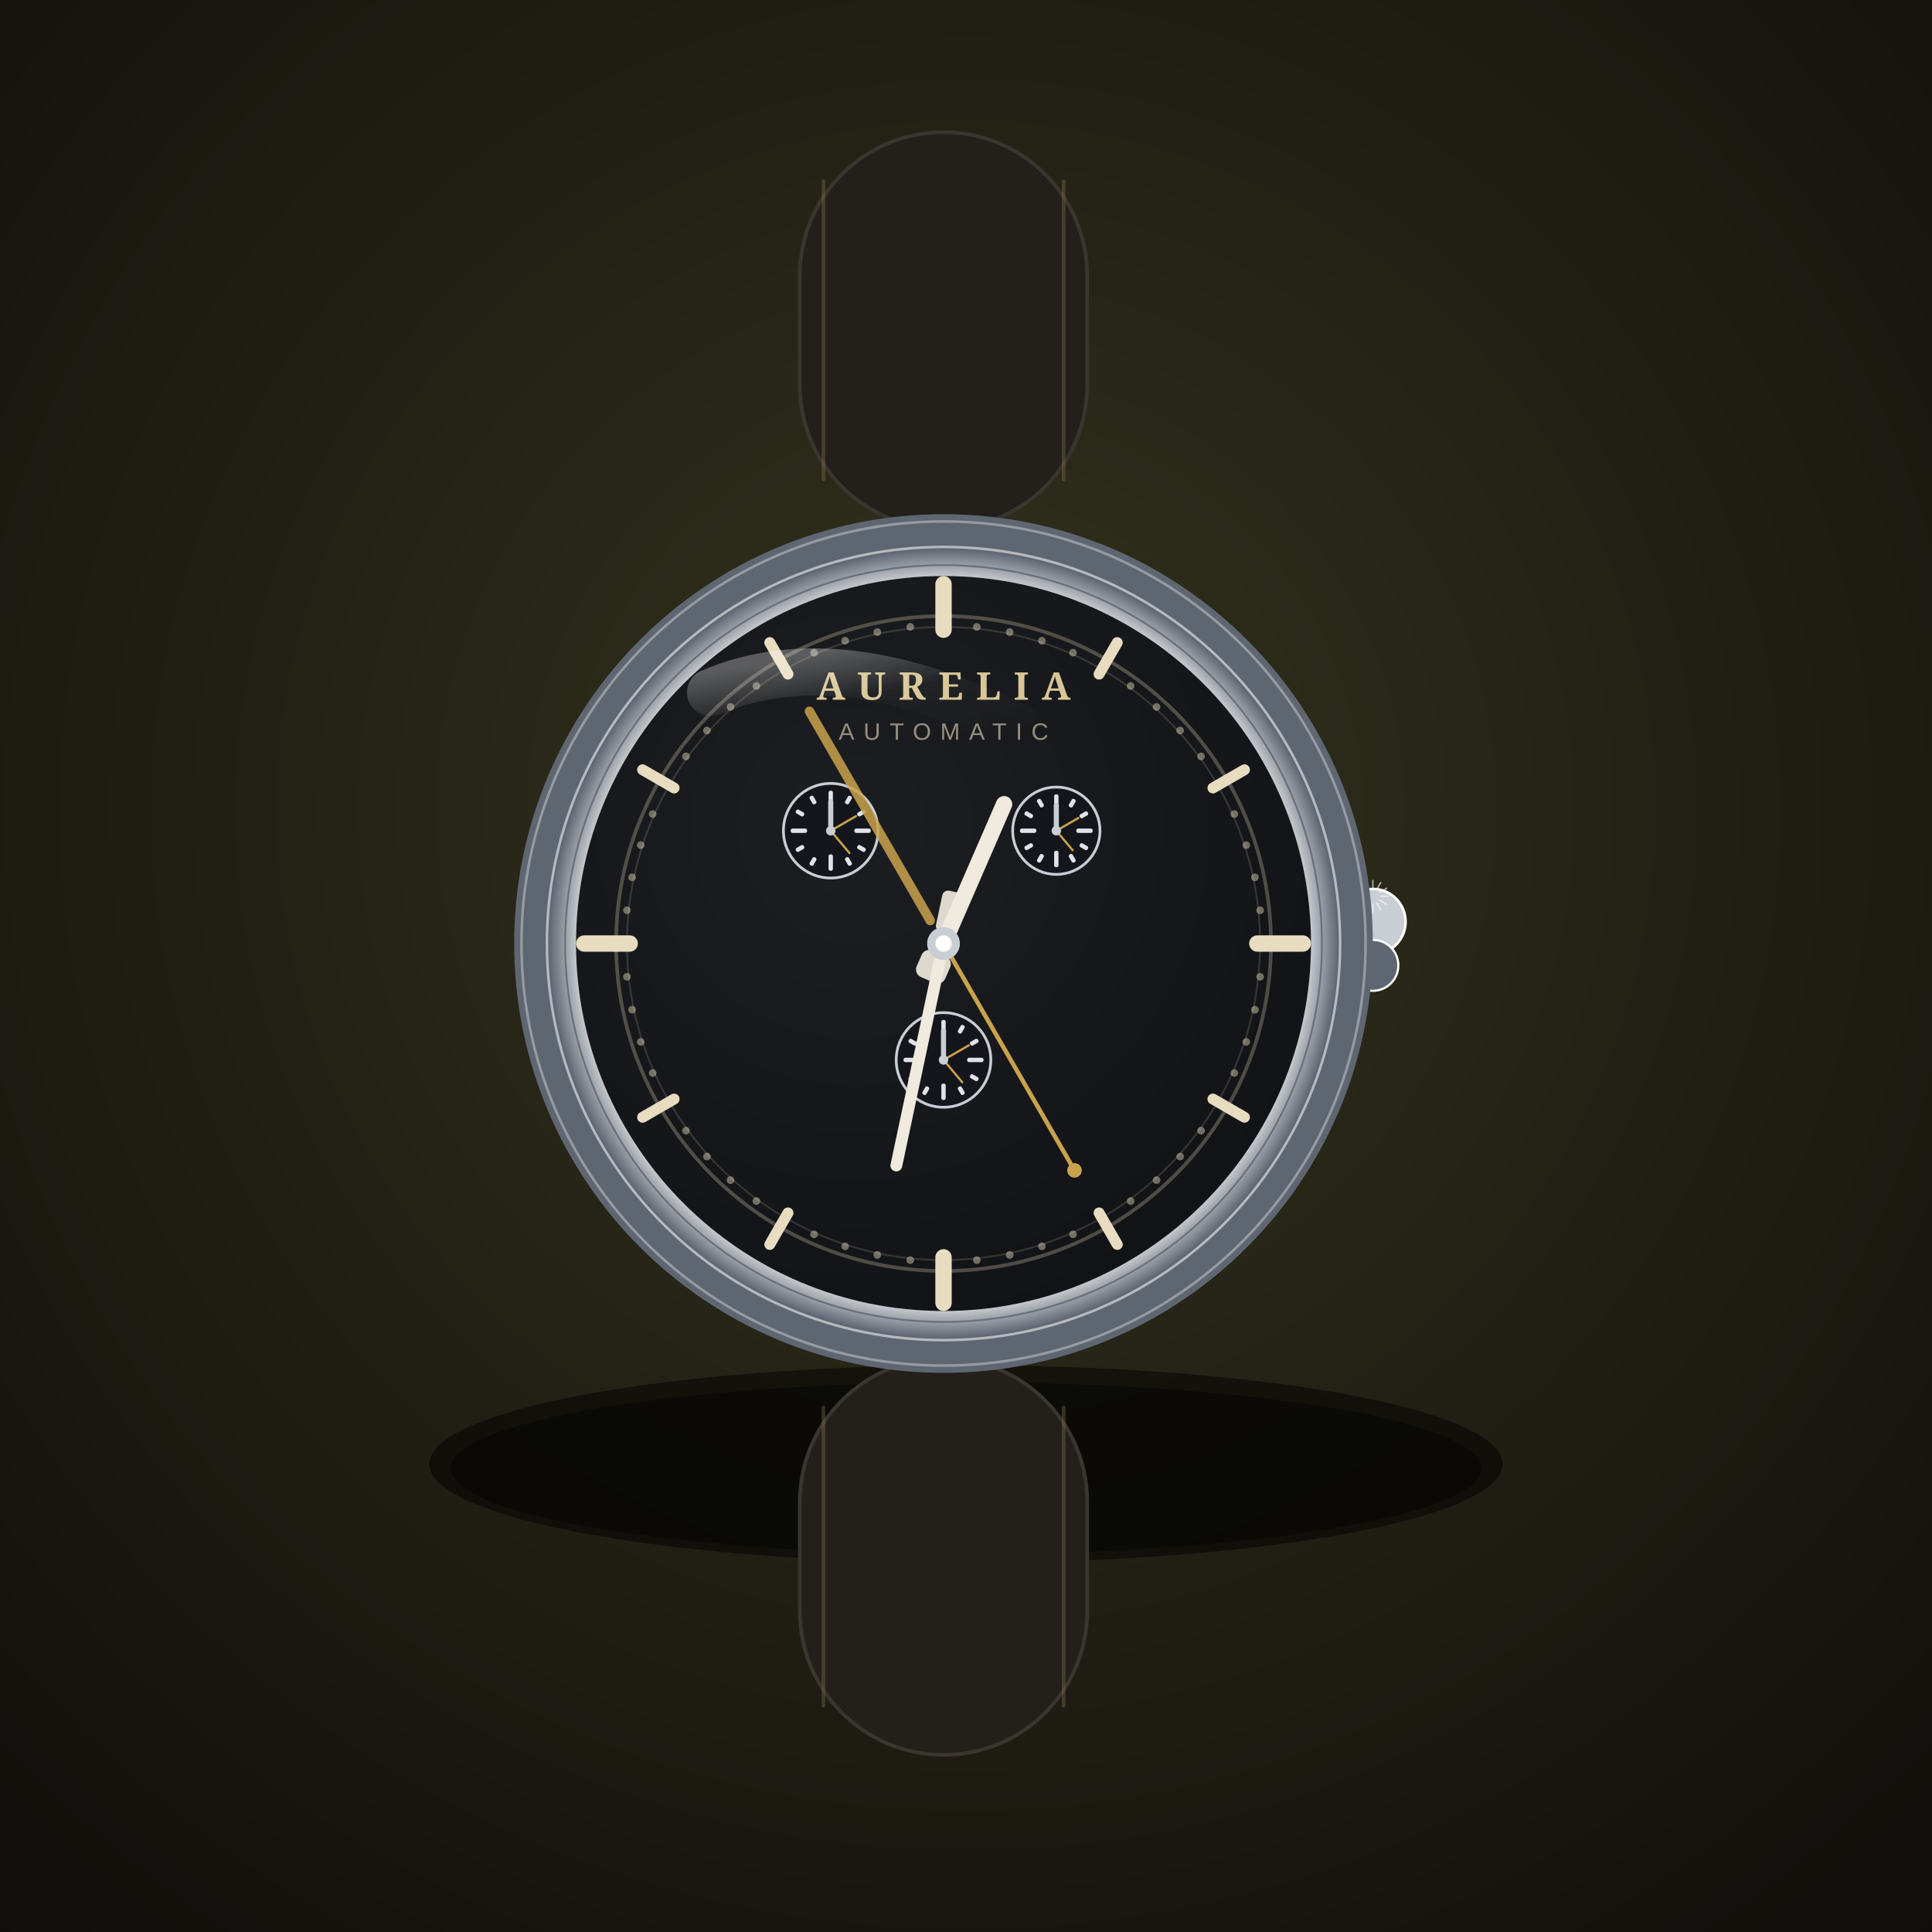
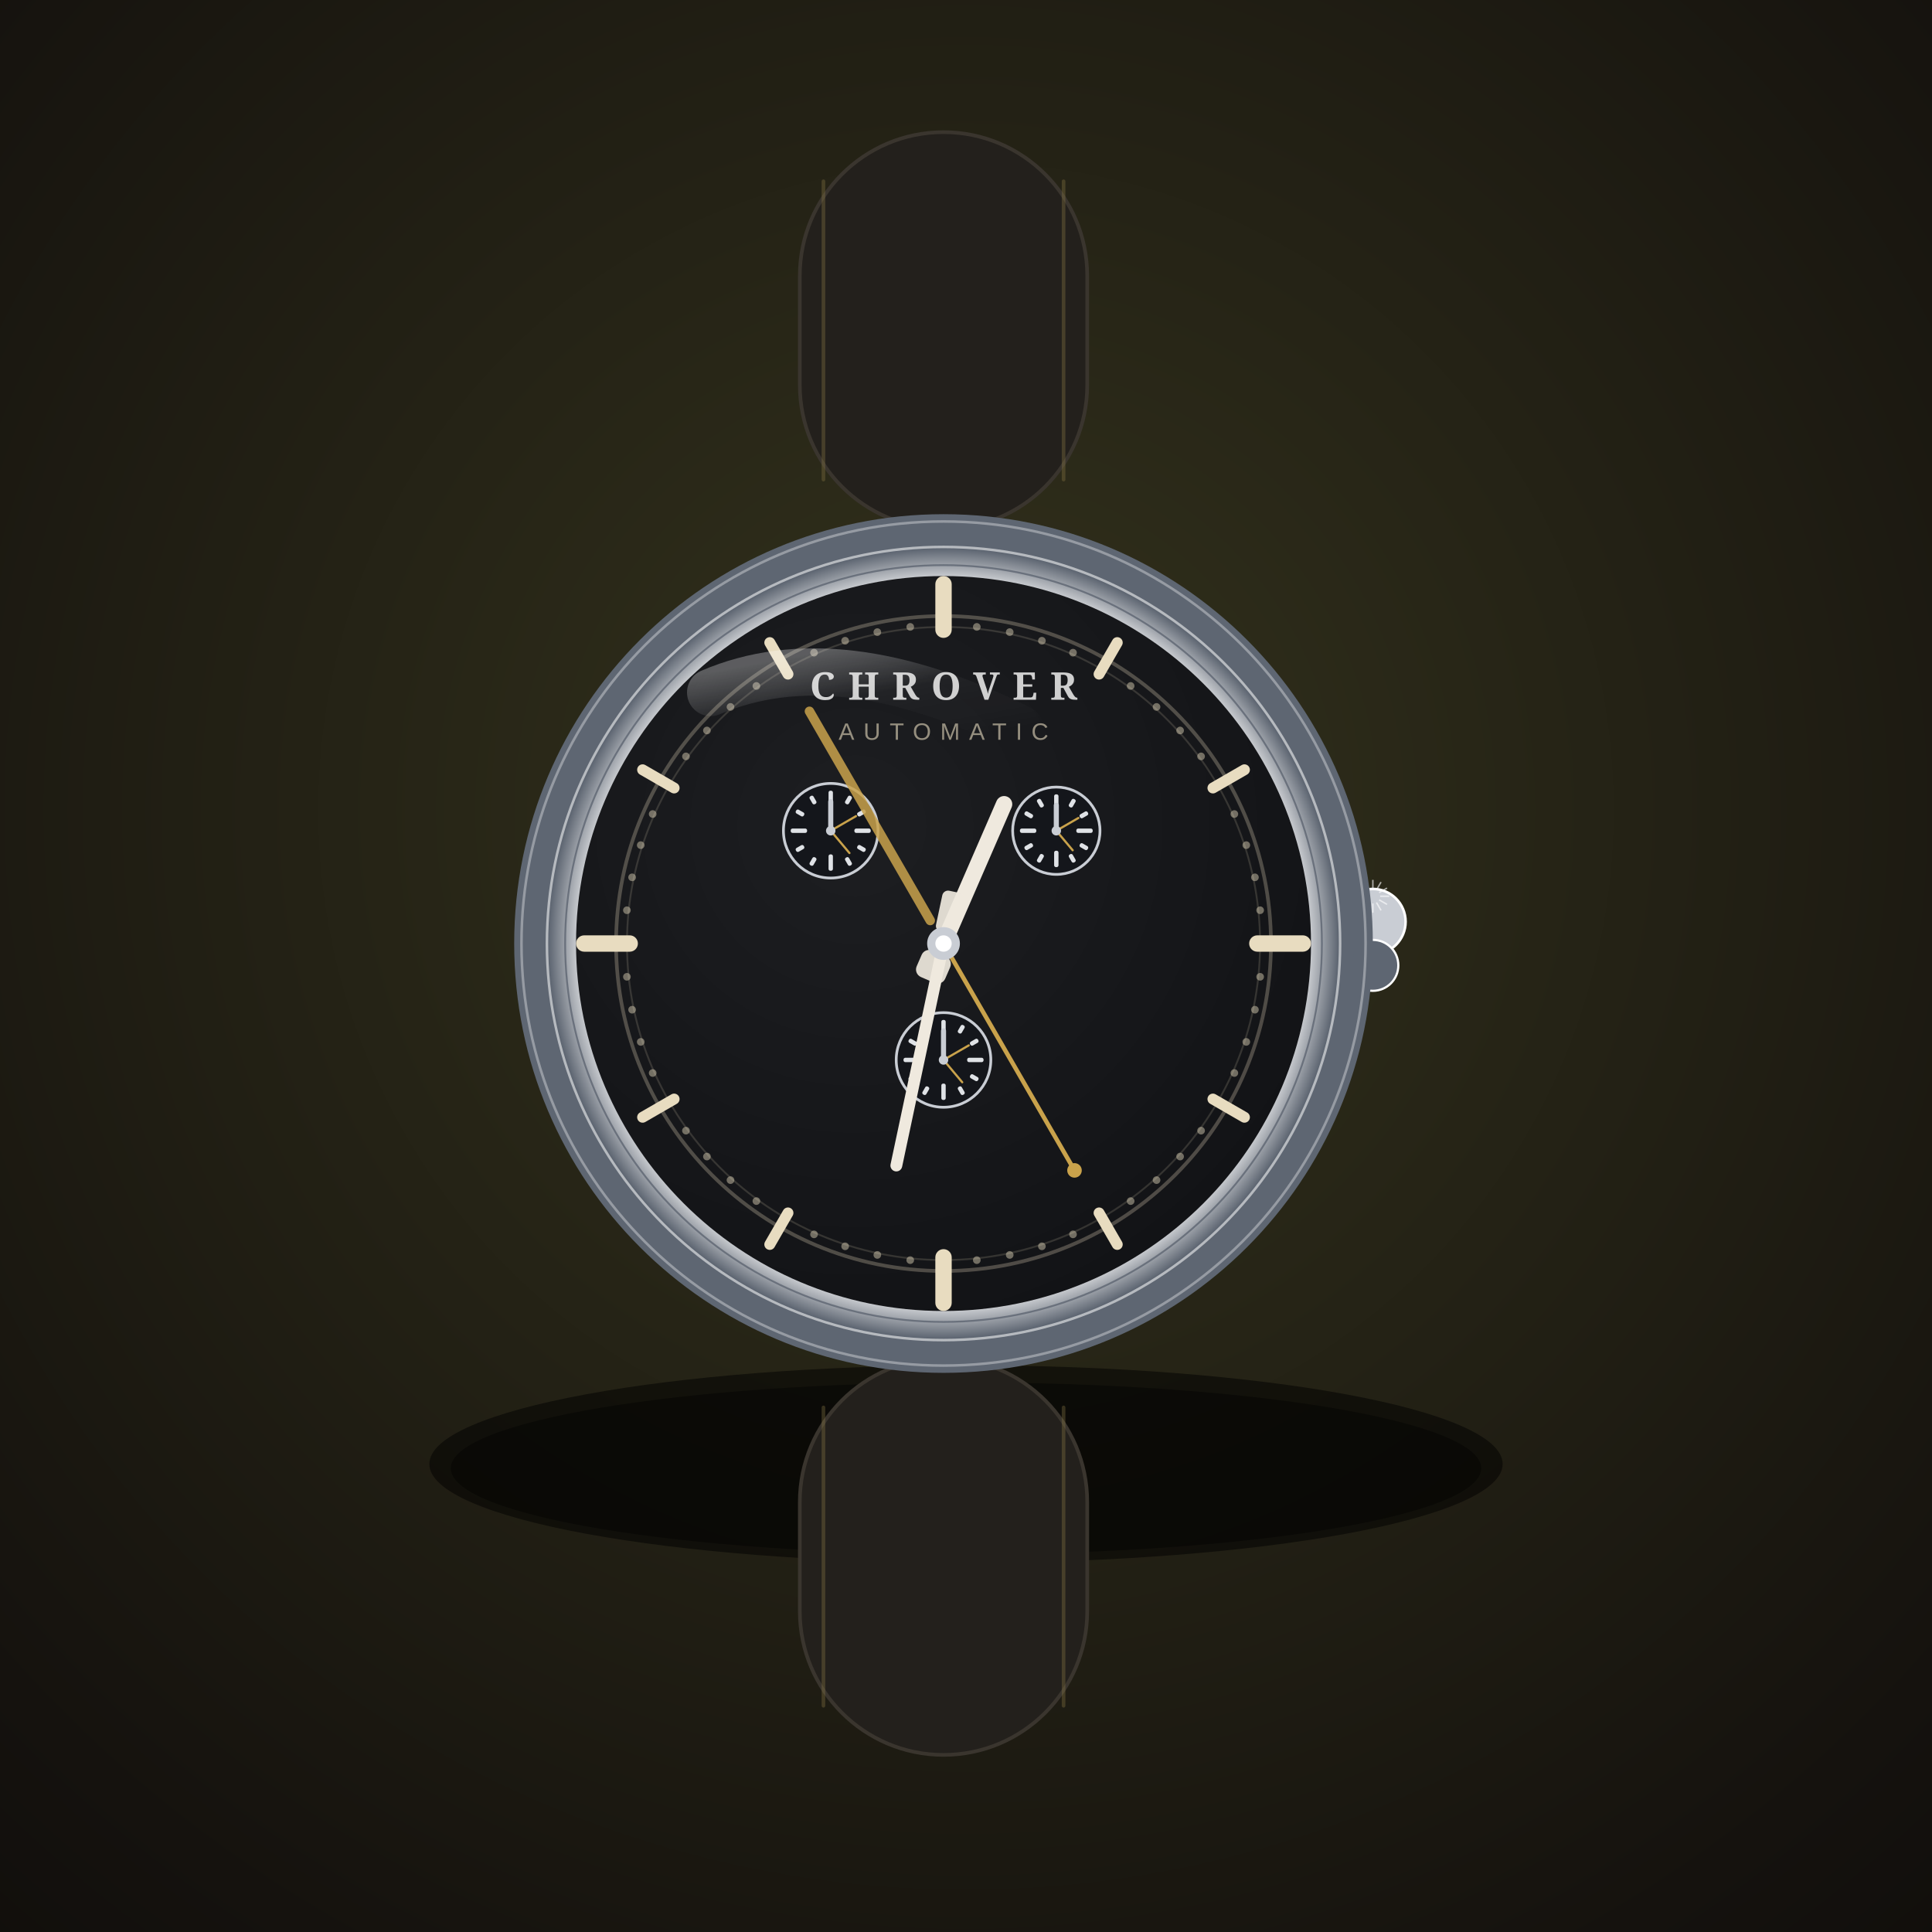
<svg xmlns="http://www.w3.org/2000/svg" width="900" height="900" viewBox="0 0 900 900" font-family="Arial, sans-serif">
  <defs>
    <radialGradient id="bg14" cx="0.5" cy="0.42" r="0.95">
      <stop offset="0%" stop-color="hsl(56 28% 16%)" />
      <stop offset="70%" stop-color="#15120e" />
      <stop offset="100%" stop-color="#0a0908" />
    </radialGradient>
    <linearGradient id="case14" x1="0" y1="0" x2="1" y2="1">
      <stop offset="0%" stop-color="#ffffff" />
      <stop offset="45%" stop-color="#5e6672" stop-opacity="0.9" />
      <stop offset="100%" stop-color="#ffffff" />
    </linearGradient>
    <radialGradient id="dial14" cx="0.38" cy="0.34" r="0.9">
      <stop offset="0%" stop-color="#1d1e21" />
      <stop offset="100%" stop-color="#0f1013" />
    </radialGradient>
    <radialGradient id="caseRim14" cx="0.5" cy="0.5" r="0.5">
      <stop offset="82%" stop-color="#ffffff" />
      <stop offset="92%" stop-color="#5e6672" />
      <stop offset="100%" stop-color="#5e6672" />
    </radialGradient>
    <linearGradient id="glass14" x1="0" y1="0" x2="1" y2="1">
      <stop offset="0%" stop-color="#fff" stop-opacity="0.32" />
      <stop offset="45%" stop-color="#fff" stop-opacity="0.04" />
      <stop offset="100%" stop-color="#fff" stop-opacity="0" />
    </linearGradient>
  </defs>
  <rect width="900" height="900" fill="url(#bg14)" />
  <ellipse cx="450" cy="682" rx="250" ry="46" fill="#000" opacity="0.5" />
  <ellipse cx="450" cy="684" rx="240" ry="40" fill="#000" opacity="0.4" />
  <g transform="scale(0.8474576) translate(68.64407 68.64407)">
    <rect x="371" y="4" width="158" height="218" rx="79" fill="#23201c" stroke="#3a352e" stroke-width="2" />
    <rect x="383" y="30" width="2" height="166" rx="1" fill="#8a7744" opacity="0.35" />
    <rect x="515" y="30" width="2" height="166" rx="1" fill="#8a7744" opacity="0.35" />
    <rect x="371" y="678" width="158" height="218" rx="79" fill="#23201c" stroke="#3a352e" stroke-width="2" />
    <rect x="383" y="704" width="2" height="166" rx="1" fill="#8a7744" opacity="0.35" />
    <rect x="515" y="704" width="2" height="166" rx="1" fill="#8a7744" opacity="0.35" />
    <rect x="652" y="438" width="22" height="24" rx="5" fill="#5e6672" stroke="#ffffff" stroke-width="1" />
    <circle cx="686" cy="438" r="18" fill="#c9cdd4" stroke="#ffffff" stroke-width="1.4" />
    <circle cx="686" cy="462" r="14" fill="#5e6672" stroke="#ffffff" stroke-width="1.2" />
    <g fill="#c9cdd4" stroke="#ffffff" stroke-opacity="0.6" stroke-width="0.8">
      <path d="M 690 424 L 695 424" />
      <path d="M 689.464 426 L 693.794 428.5" />
      <path d="M 688 427.464 L 690.5 431.794" />
      <path d="M 686 428 L 686 433" />
      <path d="M 684 427.464 L 681.5 431.794" />
      <path d="M 682.536 426 L 678.206 428.5" />
      <path d="M 682 424 L 677 424" />
      <path d="M 682.536 422 L 678.206 419.5" />
      <path d="M 684 420.536 L 681.5 416.206" />
      <path d="M 686 420 L 686 415" />
      <path d="M 688 420.536 L 690.5 416.206" />
      <path d="M 689.464 422 L 693.794 419.5" />
    </g>
    <circle cx="450" cy="450" r="236" fill="url(#caseRim14)" />
    <circle cx="450" cy="450" r="224" fill="none" stroke="#5e6672" stroke-width="3" />
    <circle cx="450" cy="450" r="202" fill="url(#dial14)" />
    <g>
      <circle cx="450" cy="450" r="218" fill="none" stroke="#ffffff" stroke-opacity="0.55" stroke-width="1.4" />
      <circle cx="450" cy="450" r="208" fill="none" stroke="#5e6672" stroke-opacity="0.8" stroke-width="1" />
    </g>
    <circle cx="450" cy="450" r="180" fill="none" stroke="rgba(232,220,192,0.28)" stroke-width="2" />
    <circle cx="450" cy="450" r="174" fill="none" stroke="rgba(232,220,192,0.16)" stroke-width="1" />
    <g transform="rotate(6 450 450)">
      <circle cx="450" cy="275" r="2.1" fill="rgba(232,220,192,0.45)" />
    </g>
    <g transform="rotate(12 450 450)">
      <circle cx="450" cy="275" r="2.1" fill="rgba(232,220,192,0.45)" />
    </g>
    <g transform="rotate(18 450 450)">
      <circle cx="450" cy="275" r="2.1" fill="rgba(232,220,192,0.45)" />
    </g>
    <g transform="rotate(24 450 450)">
      <circle cx="450" cy="275" r="2.1" fill="rgba(232,220,192,0.45)" />
    </g>
    <g transform="rotate(36 450 450)">
      <circle cx="450" cy="275" r="2.1" fill="rgba(232,220,192,0.45)" />
    </g>
    <g transform="rotate(42 450 450)">
      <circle cx="450" cy="275" r="2.1" fill="rgba(232,220,192,0.45)" />
    </g>
    <g transform="rotate(48 450 450)">
      <circle cx="450" cy="275" r="2.1" fill="rgba(232,220,192,0.45)" />
    </g>
    <g transform="rotate(54 450 450)">
      <circle cx="450" cy="275" r="2.1" fill="rgba(232,220,192,0.45)" />
    </g>
    <g transform="rotate(66 450 450)">
      <circle cx="450" cy="275" r="2.1" fill="rgba(232,220,192,0.45)" />
    </g>
    <g transform="rotate(72 450 450)">
      <circle cx="450" cy="275" r="2.1" fill="rgba(232,220,192,0.45)" />
    </g>
    <g transform="rotate(78 450 450)">
      <circle cx="450" cy="275" r="2.1" fill="rgba(232,220,192,0.45)" />
    </g>
    <g transform="rotate(84 450 450)">
      <circle cx="450" cy="275" r="2.1" fill="rgba(232,220,192,0.45)" />
    </g>
    <g transform="rotate(96 450 450)">
      <circle cx="450" cy="275" r="2.1" fill="rgba(232,220,192,0.45)" />
    </g>
    <g transform="rotate(102 450 450)">
      <circle cx="450" cy="275" r="2.1" fill="rgba(232,220,192,0.45)" />
    </g>
    <g transform="rotate(108 450 450)">
      <circle cx="450" cy="275" r="2.1" fill="rgba(232,220,192,0.45)" />
    </g>
    <g transform="rotate(114 450 450)">
      <circle cx="450" cy="275" r="2.1" fill="rgba(232,220,192,0.45)" />
    </g>
    <g transform="rotate(126 450 450)">
      <circle cx="450" cy="275" r="2.1" fill="rgba(232,220,192,0.45)" />
    </g>
    <g transform="rotate(132 450 450)">
      <circle cx="450" cy="275" r="2.1" fill="rgba(232,220,192,0.45)" />
    </g>
    <g transform="rotate(138 450 450)">
      <circle cx="450" cy="275" r="2.1" fill="rgba(232,220,192,0.45)" />
    </g>
    <g transform="rotate(144 450 450)">
      <circle cx="450" cy="275" r="2.1" fill="rgba(232,220,192,0.45)" />
    </g>
    <g transform="rotate(156 450 450)">
      <circle cx="450" cy="275" r="2.1" fill="rgba(232,220,192,0.45)" />
    </g>
    <g transform="rotate(162 450 450)">
      <circle cx="450" cy="275" r="2.1" fill="rgba(232,220,192,0.45)" />
    </g>
    <g transform="rotate(168 450 450)">
      <circle cx="450" cy="275" r="2.1" fill="rgba(232,220,192,0.45)" />
    </g>
    <g transform="rotate(174 450 450)">
      <circle cx="450" cy="275" r="2.1" fill="rgba(232,220,192,0.45)" />
    </g>
    <g transform="rotate(186 450 450)">
      <circle cx="450" cy="275" r="2.1" fill="rgba(232,220,192,0.45)" />
    </g>
    <g transform="rotate(192 450 450)">
      <circle cx="450" cy="275" r="2.1" fill="rgba(232,220,192,0.45)" />
    </g>
    <g transform="rotate(198 450 450)">
      <circle cx="450" cy="275" r="2.1" fill="rgba(232,220,192,0.45)" />
    </g>
    <g transform="rotate(204 450 450)">
      <circle cx="450" cy="275" r="2.1" fill="rgba(232,220,192,0.45)" />
    </g>
    <g transform="rotate(216 450 450)">
      <circle cx="450" cy="275" r="2.1" fill="rgba(232,220,192,0.45)" />
    </g>
    <g transform="rotate(222 450 450)">
      <circle cx="450" cy="275" r="2.1" fill="rgba(232,220,192,0.45)" />
    </g>
    <g transform="rotate(228 450 450)">
      <circle cx="450" cy="275" r="2.1" fill="rgba(232,220,192,0.45)" />
    </g>
    <g transform="rotate(234 450 450)">
      <circle cx="450" cy="275" r="2.1" fill="rgba(232,220,192,0.45)" />
    </g>
    <g transform="rotate(246 450 450)">
      <circle cx="450" cy="275" r="2.1" fill="rgba(232,220,192,0.45)" />
    </g>
    <g transform="rotate(252 450 450)">
      <circle cx="450" cy="275" r="2.1" fill="rgba(232,220,192,0.45)" />
    </g>
    <g transform="rotate(258 450 450)">
      <circle cx="450" cy="275" r="2.1" fill="rgba(232,220,192,0.45)" />
    </g>
    <g transform="rotate(264 450 450)">
      <circle cx="450" cy="275" r="2.1" fill="rgba(232,220,192,0.45)" />
    </g>
    <g transform="rotate(276 450 450)">
      <circle cx="450" cy="275" r="2.1" fill="rgba(232,220,192,0.45)" />
    </g>
    <g transform="rotate(282 450 450)">
      <circle cx="450" cy="275" r="2.1" fill="rgba(232,220,192,0.45)" />
    </g>
    <g transform="rotate(288 450 450)">
      <circle cx="450" cy="275" r="2.1" fill="rgba(232,220,192,0.45)" />
    </g>
    <g transform="rotate(294 450 450)">
      <circle cx="450" cy="275" r="2.1" fill="rgba(232,220,192,0.45)" />
    </g>
    <g transform="rotate(306 450 450)">
      <circle cx="450" cy="275" r="2.1" fill="rgba(232,220,192,0.45)" />
    </g>
    <g transform="rotate(312 450 450)">
      <circle cx="450" cy="275" r="2.1" fill="rgba(232,220,192,0.45)" />
    </g>
    <g transform="rotate(318 450 450)">
      <circle cx="450" cy="275" r="2.1" fill="rgba(232,220,192,0.45)" />
    </g>
    <g transform="rotate(324 450 450)">
      <circle cx="450" cy="275" r="2.1" fill="rgba(232,220,192,0.45)" />
    </g>
    <g transform="rotate(336 450 450)">
      <circle cx="450" cy="275" r="2.1" fill="rgba(232,220,192,0.45)" />
    </g>
    <g transform="rotate(342 450 450)">
      <circle cx="450" cy="275" r="2.1" fill="rgba(232,220,192,0.45)" />
    </g>
    <g transform="rotate(348 450 450)">
      <circle cx="450" cy="275" r="2.1" fill="rgba(232,220,192,0.45)" />
    </g>
    <g transform="rotate(354 450 450)">
      <circle cx="450" cy="275" r="2.1" fill="rgba(232,220,192,0.45)" />
    </g>
    <g transform="rotate(0 450 450)">
      <rect x="445.5" y="248" width="9" height="34" rx="4.5" fill="#e8dcc0" />
    </g>
    <g transform="rotate(30 450 450)">
      <rect x="447" y="256" width="6" height="26" rx="3" fill="#e8dcc0" />
    </g>
    <g transform="rotate(60 450 450)">
      <rect x="447" y="256" width="6" height="26" rx="3" fill="#e8dcc0" />
    </g>
    <g transform="rotate(90 450 450)">
      <rect x="445.5" y="248" width="9" height="34" rx="4.5" fill="#e8dcc0" />
    </g>
    <g transform="rotate(120 450 450)">
      <rect x="447" y="256" width="6" height="26" rx="3" fill="#e8dcc0" />
    </g>
    <g transform="rotate(150 450 450)">
      <rect x="447" y="256" width="6" height="26" rx="3" fill="#e8dcc0" />
    </g>
    <g transform="rotate(180 450 450)">
      <rect x="445.5" y="248" width="9" height="34" rx="4.5" fill="#e8dcc0" />
    </g>
    <g transform="rotate(210 450 450)">
      <rect x="447" y="256" width="6" height="26" rx="3" fill="#e8dcc0" />
    </g>
    <g transform="rotate(240 450 450)">
      <rect x="447" y="256" width="6" height="26" rx="3" fill="#e8dcc0" />
    </g>
    <g transform="rotate(270 450 450)">
      <rect x="445.5" y="248" width="9" height="34" rx="4.5" fill="#e8dcc0" />
    </g>
    <g transform="rotate(300 450 450)">
      <rect x="447" y="256" width="6" height="26" rx="3" fill="#e8dcc0" />
    </g>
    <g transform="rotate(330 450 450)">
      <rect x="447" y="256" width="6" height="26" rx="3" fill="#e8dcc0" />
    </g>
-     <text x="450" y="316" text-anchor="middle" font-family="Georgia, serif" font-size="21" letter-spacing="7" fill="#d9c697" font-weight="600">AURELIA</text>
+     <text x="450" y="316" text-anchor="middle" font-family="Georgia, serif" font-size="21" letter-spacing="7" fill="#cfcfcf" font-weight="600">CHROVER</text>
    <text x="450" y="338" text-anchor="middle" font-family="Arial, sans-serif" font-size="13" letter-spacing="5" fill="rgba(232,220,192,0.6)">AUTOMATIC</text>
    <circle cx="388" cy="388" r="26" fill="#14161b" stroke="#c9cdd4" stroke-width="1.5" />
    <g transform="rotate(0 388 388)">
      <rect x="386.8" y="366" width="2.4" height="9" rx="1" fill="#dfe2e6" />
    </g>
    <g transform="rotate(30 388 388)">
      <rect x="386.8" y="366" width="2.4" height="5" rx="1" fill="#dfe2e6" />
    </g>
    <g transform="rotate(60 388 388)">
      <rect x="386.8" y="366" width="2.4" height="5" rx="1" fill="#dfe2e6" />
    </g>
    <g transform="rotate(90 388 388)">
      <rect x="386.8" y="366" width="2.4" height="9" rx="1" fill="#dfe2e6" />
    </g>
    <g transform="rotate(120 388 388)">
      <rect x="386.8" y="366" width="2.4" height="5" rx="1" fill="#dfe2e6" />
    </g>
    <g transform="rotate(150 388 388)">
      <rect x="386.8" y="366" width="2.4" height="5" rx="1" fill="#dfe2e6" />
    </g>
    <g transform="rotate(180 388 388)">
      <rect x="386.8" y="366" width="2.4" height="9" rx="1" fill="#dfe2e6" />
    </g>
    <g transform="rotate(210 388 388)">
      <rect x="386.8" y="366" width="2.4" height="5" rx="1" fill="#dfe2e6" />
    </g>
    <g transform="rotate(240 388 388)">
      <rect x="386.8" y="366" width="2.4" height="5" rx="1" fill="#dfe2e6" />
    </g>
    <g transform="rotate(270 388 388)">
      <rect x="386.8" y="366" width="2.4" height="9" rx="1" fill="#dfe2e6" />
    </g>
    <g transform="rotate(300 388 388)">
      <rect x="386.8" y="366" width="2.4" height="5" rx="1" fill="#dfe2e6" />
    </g>
    <g transform="rotate(330 388 388)">
      <rect x="386.8" y="366" width="2.4" height="5" rx="1" fill="#dfe2e6" />
    </g>
    <line x1="388" y1="388" x2="388" y2="372" stroke="#c9cdd4" stroke-width="2.8" stroke-linecap="round" />
    <line x1="388" y1="388" x2="388" y2="372" stroke="#c9a24b" stroke-width="1.2" stroke-linecap="round" transform="rotate(60 388 388)" />
    <line x1="388" y1="388" x2="388" y2="372" stroke="#c9a24b" stroke-width="1.2" stroke-linecap="round" transform="rotate(140 388 388)" />
    <circle cx="388" cy="388" r="2.6" fill="#c9cdd4" />
    <circle cx="512" cy="388" r="24" fill="#14161b" stroke="#c9cdd4" stroke-width="1.5" />
    <g transform="rotate(0 512 388)">
      <rect x="510.8" y="368" width="2.4" height="9" rx="1" fill="#dfe2e6" />
    </g>
    <g transform="rotate(30 512 388)">
      <rect x="510.8" y="368" width="2.4" height="5" rx="1" fill="#dfe2e6" />
    </g>
    <g transform="rotate(60 512 388)">
      <rect x="510.8" y="368" width="2.4" height="5" rx="1" fill="#dfe2e6" />
    </g>
    <g transform="rotate(90 512 388)">
      <rect x="510.8" y="368" width="2.4" height="9" rx="1" fill="#dfe2e6" />
    </g>
    <g transform="rotate(120 512 388)">
      <rect x="510.8" y="368" width="2.4" height="5" rx="1" fill="#dfe2e6" />
    </g>
    <g transform="rotate(150 512 388)">
      <rect x="510.8" y="368" width="2.4" height="5" rx="1" fill="#dfe2e6" />
    </g>
    <g transform="rotate(180 512 388)">
      <rect x="510.8" y="368" width="2.4" height="9" rx="1" fill="#dfe2e6" />
    </g>
    <g transform="rotate(210 512 388)">
      <rect x="510.8" y="368" width="2.4" height="5" rx="1" fill="#dfe2e6" />
    </g>
    <g transform="rotate(240 512 388)">
      <rect x="510.8" y="368" width="2.4" height="5" rx="1" fill="#dfe2e6" />
    </g>
    <g transform="rotate(270 512 388)">
      <rect x="510.8" y="368" width="2.4" height="9" rx="1" fill="#dfe2e6" />
    </g>
    <g transform="rotate(300 512 388)">
      <rect x="510.8" y="368" width="2.4" height="5" rx="1" fill="#dfe2e6" />
    </g>
    <g transform="rotate(330 512 388)">
      <rect x="510.8" y="368" width="2.4" height="5" rx="1" fill="#dfe2e6" />
    </g>
    <line x1="512" y1="388" x2="512" y2="374" stroke="#c9cdd4" stroke-width="2.8" stroke-linecap="round" />
    <line x1="512" y1="388" x2="512" y2="374" stroke="#c9a24b" stroke-width="1.2" stroke-linecap="round" transform="rotate(60 512 388)" />
    <line x1="512" y1="388" x2="512" y2="374" stroke="#c9a24b" stroke-width="1.2" stroke-linecap="round" transform="rotate(140 512 388)" />
    <circle cx="512" cy="388" r="2.6" fill="#c9cdd4" />
    <circle cx="450" cy="514" r="26" fill="#14161b" stroke="#c9cdd4" stroke-width="1.5" />
    <g transform="rotate(0 450 514)">
      <rect x="448.8" y="492" width="2.4" height="9" rx="1" fill="#dfe2e6" />
    </g>
    <g transform="rotate(30 450 514)">
      <rect x="448.8" y="492" width="2.4" height="5" rx="1" fill="#dfe2e6" />
    </g>
    <g transform="rotate(60 450 514)">
      <rect x="448.8" y="492" width="2.4" height="5" rx="1" fill="#dfe2e6" />
    </g>
    <g transform="rotate(90 450 514)">
      <rect x="448.8" y="492" width="2.4" height="9" rx="1" fill="#dfe2e6" />
    </g>
    <g transform="rotate(120 450 514)">
      <rect x="448.8" y="492" width="2.4" height="5" rx="1" fill="#dfe2e6" />
    </g>
    <g transform="rotate(150 450 514)">
      <rect x="448.8" y="492" width="2.4" height="5" rx="1" fill="#dfe2e6" />
    </g>
    <g transform="rotate(180 450 514)">
      <rect x="448.8" y="492" width="2.4" height="9" rx="1" fill="#dfe2e6" />
    </g>
    <g transform="rotate(210 450 514)">
      <rect x="448.8" y="492" width="2.4" height="5" rx="1" fill="#dfe2e6" />
    </g>
    <g transform="rotate(240 450 514)">
      <rect x="448.8" y="492" width="2.4" height="5" rx="1" fill="#dfe2e6" />
    </g>
    <g transform="rotate(270 450 514)">
      <rect x="448.8" y="492" width="2.4" height="9" rx="1" fill="#dfe2e6" />
    </g>
    <g transform="rotate(300 450 514)">
      <rect x="448.8" y="492" width="2.4" height="5" rx="1" fill="#dfe2e6" />
    </g>
    <g transform="rotate(330 450 514)">
      <rect x="448.8" y="492" width="2.4" height="5" rx="1" fill="#dfe2e6" />
    </g>
    <line x1="450" y1="514" x2="450" y2="498" stroke="#c9cdd4" stroke-width="2.8" stroke-linecap="round" />
    <line x1="450" y1="514" x2="450" y2="498" stroke="#c9a24b" stroke-width="1.2" stroke-linecap="round" transform="rotate(60 450 514)" />
    <line x1="450" y1="514" x2="450" y2="498" stroke="#c9a24b" stroke-width="1.2" stroke-linecap="round" transform="rotate(140 450 514)" />
    <circle cx="450" cy="514" r="2.6" fill="#c9cdd4" />
    <g transform="rotate(23.5 450 450)">
      <rect x="445.5" y="362" width="9" height="88" rx="4.5" fill="#efe9de" />
      <rect x="441.45" y="456" width="17.1" height="15.84" rx="4.5" fill="#efe9de" opacity="0.92" />
    </g>
    <g transform="rotate(192 450 450)">
      <rect x="446.75" y="322" width="6.5" height="128" rx="3.25" fill="#efe9de" />
      <rect x="443.825" y="456" width="12.35" height="23.04" rx="3.25" fill="#efe9de" opacity="0.92" />
    </g>
    <g transform="rotate(150 450 450)">
      <rect x="448.8" y="308" width="2.4" height="142" rx="1.2" fill="#c9a24b" />
      <circle cx="450" cy="306" r="4" fill="#c9a24b" />
      <rect x="447.4" y="462" width="5.2" height="138" rx="2.6" fill="#c9a24b" opacity="0.85" />
    </g>
    <circle cx="450" cy="450" r="9" fill="#c9cdd4" />
    <circle cx="450" cy="450" r="4.5" fill="#ffffff" />
    <rect x="449" y="448.5" width="2" height="26" rx="1" fill="#ffffff" opacity="0" />
    <path d="M 322 312 Q 392 282 492 332" fill="none" stroke="url(#glass14)" stroke-width="26" stroke-linecap="round" opacity="0.9" />
    <circle cx="450" cy="450" r="232" fill="none" stroke="#ffffff" stroke-opacity="0.35" stroke-width="1.4" />
  </g>
</svg>
